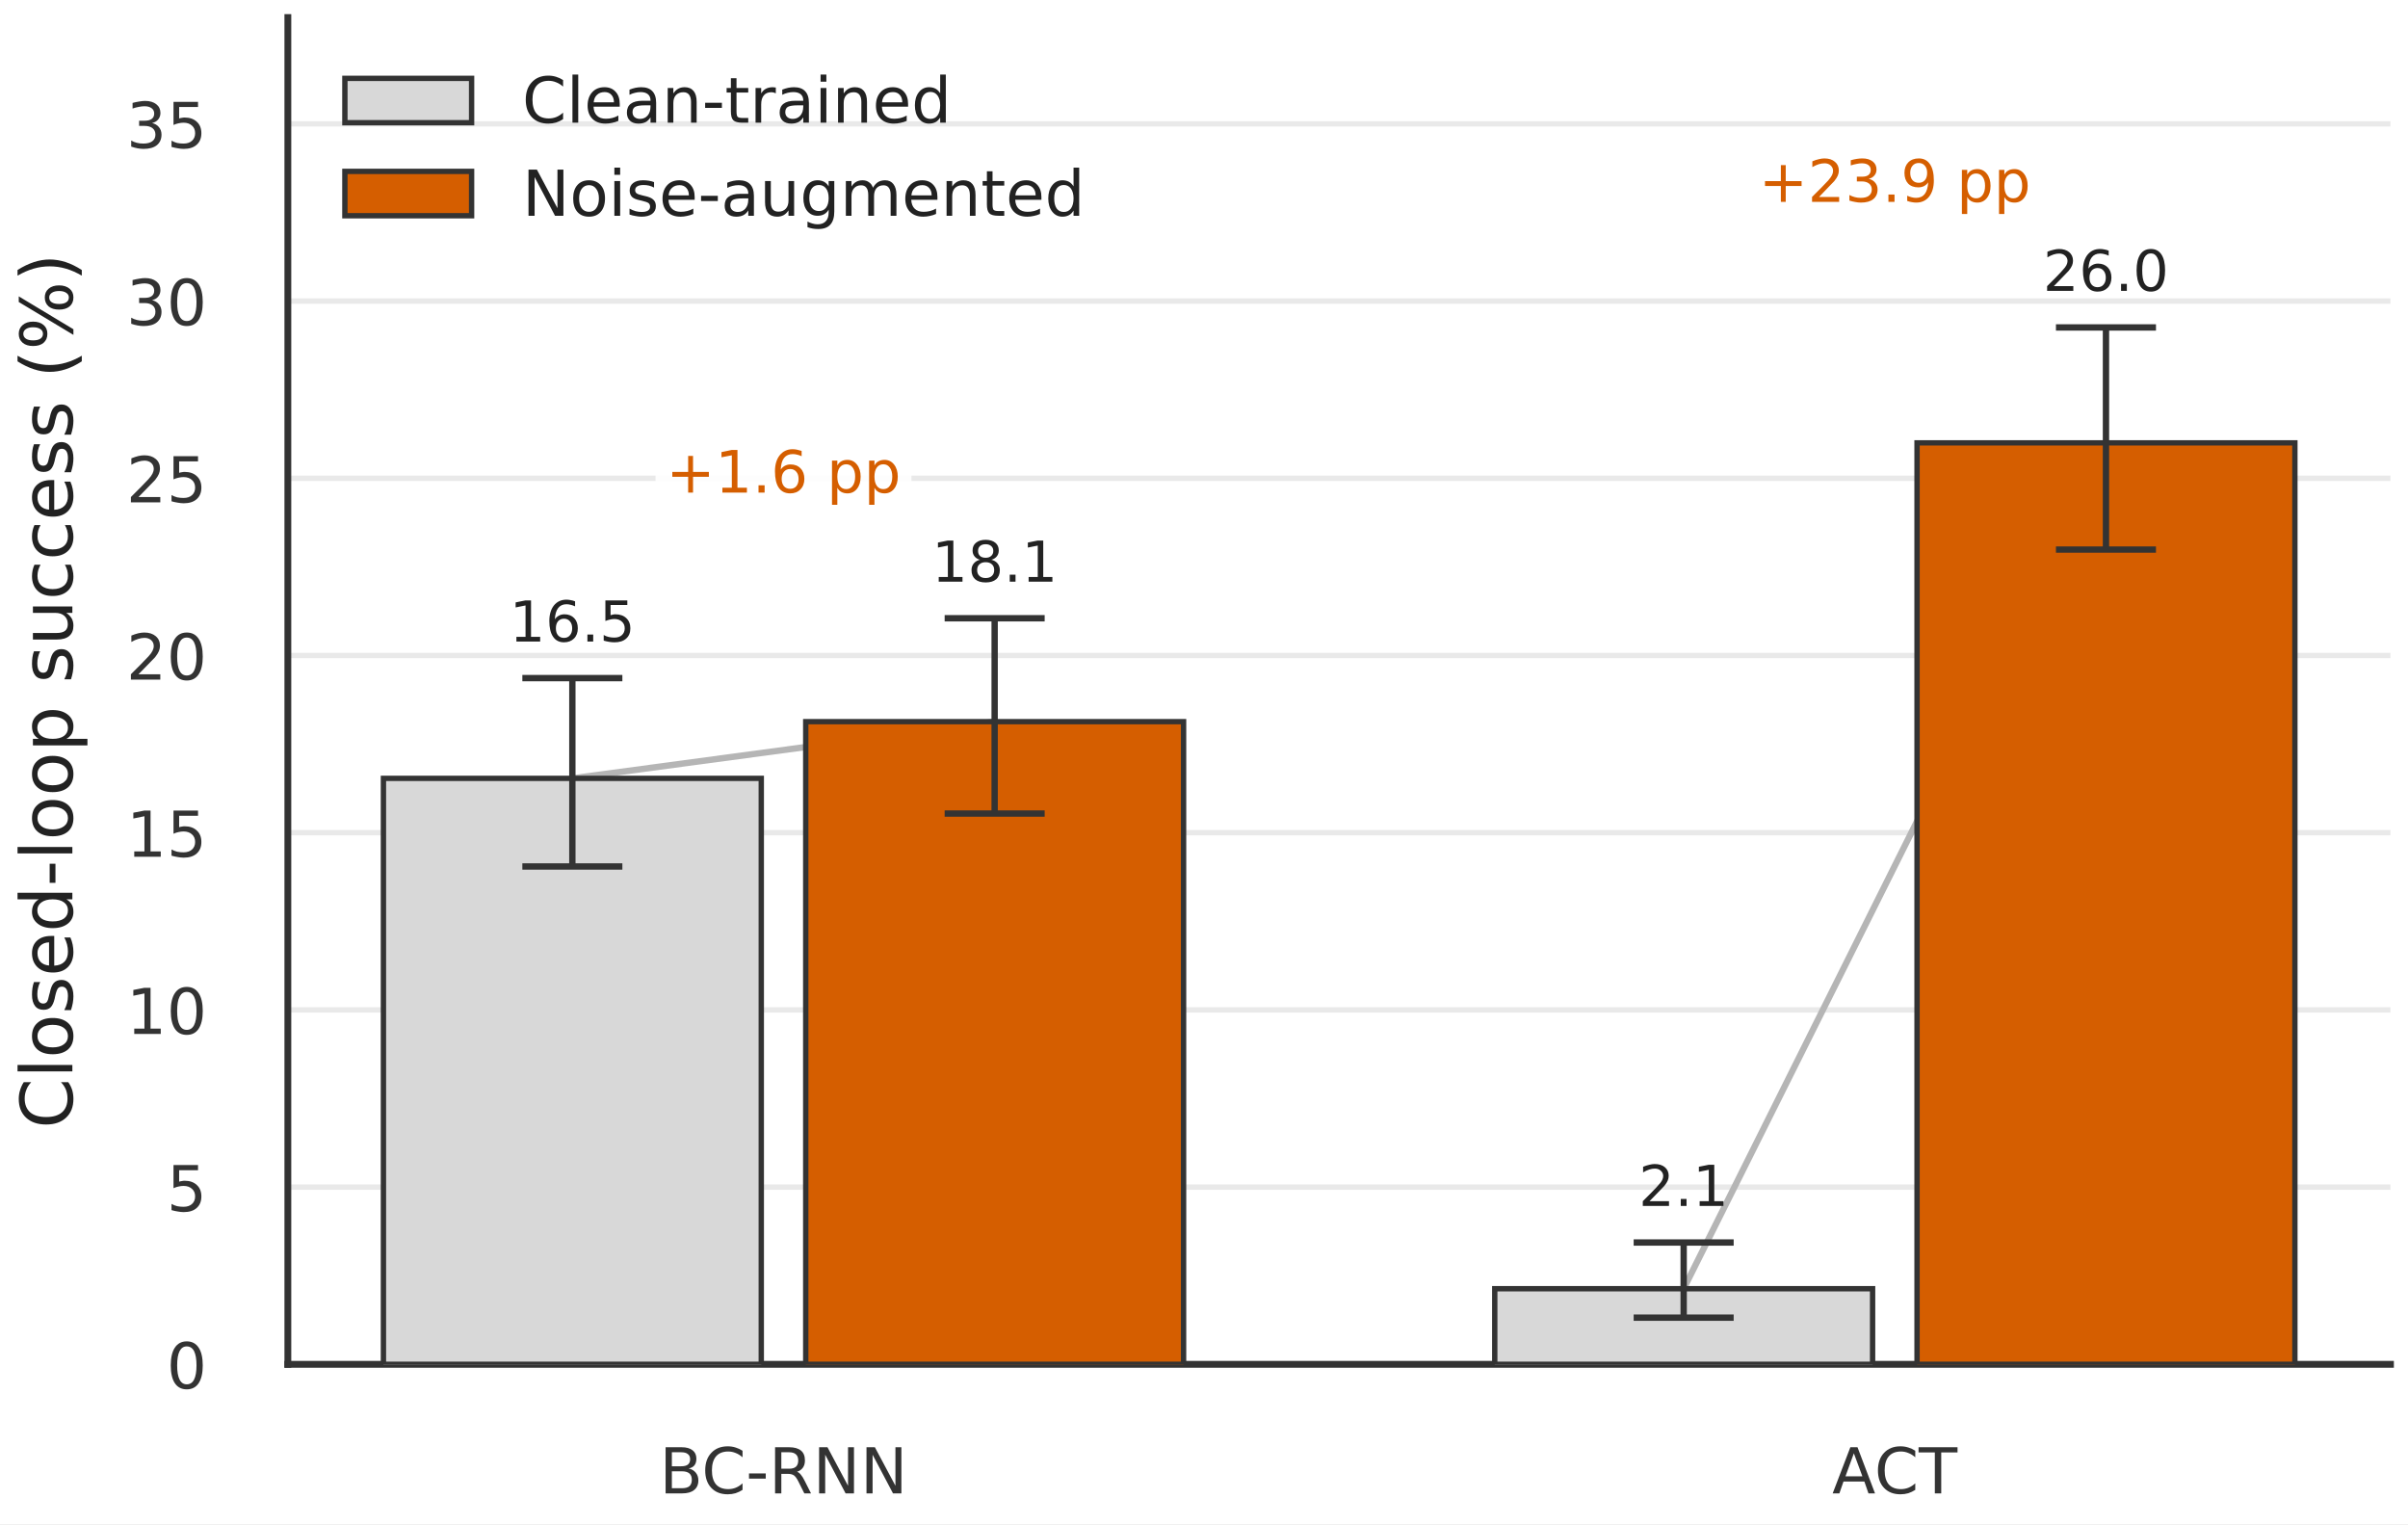
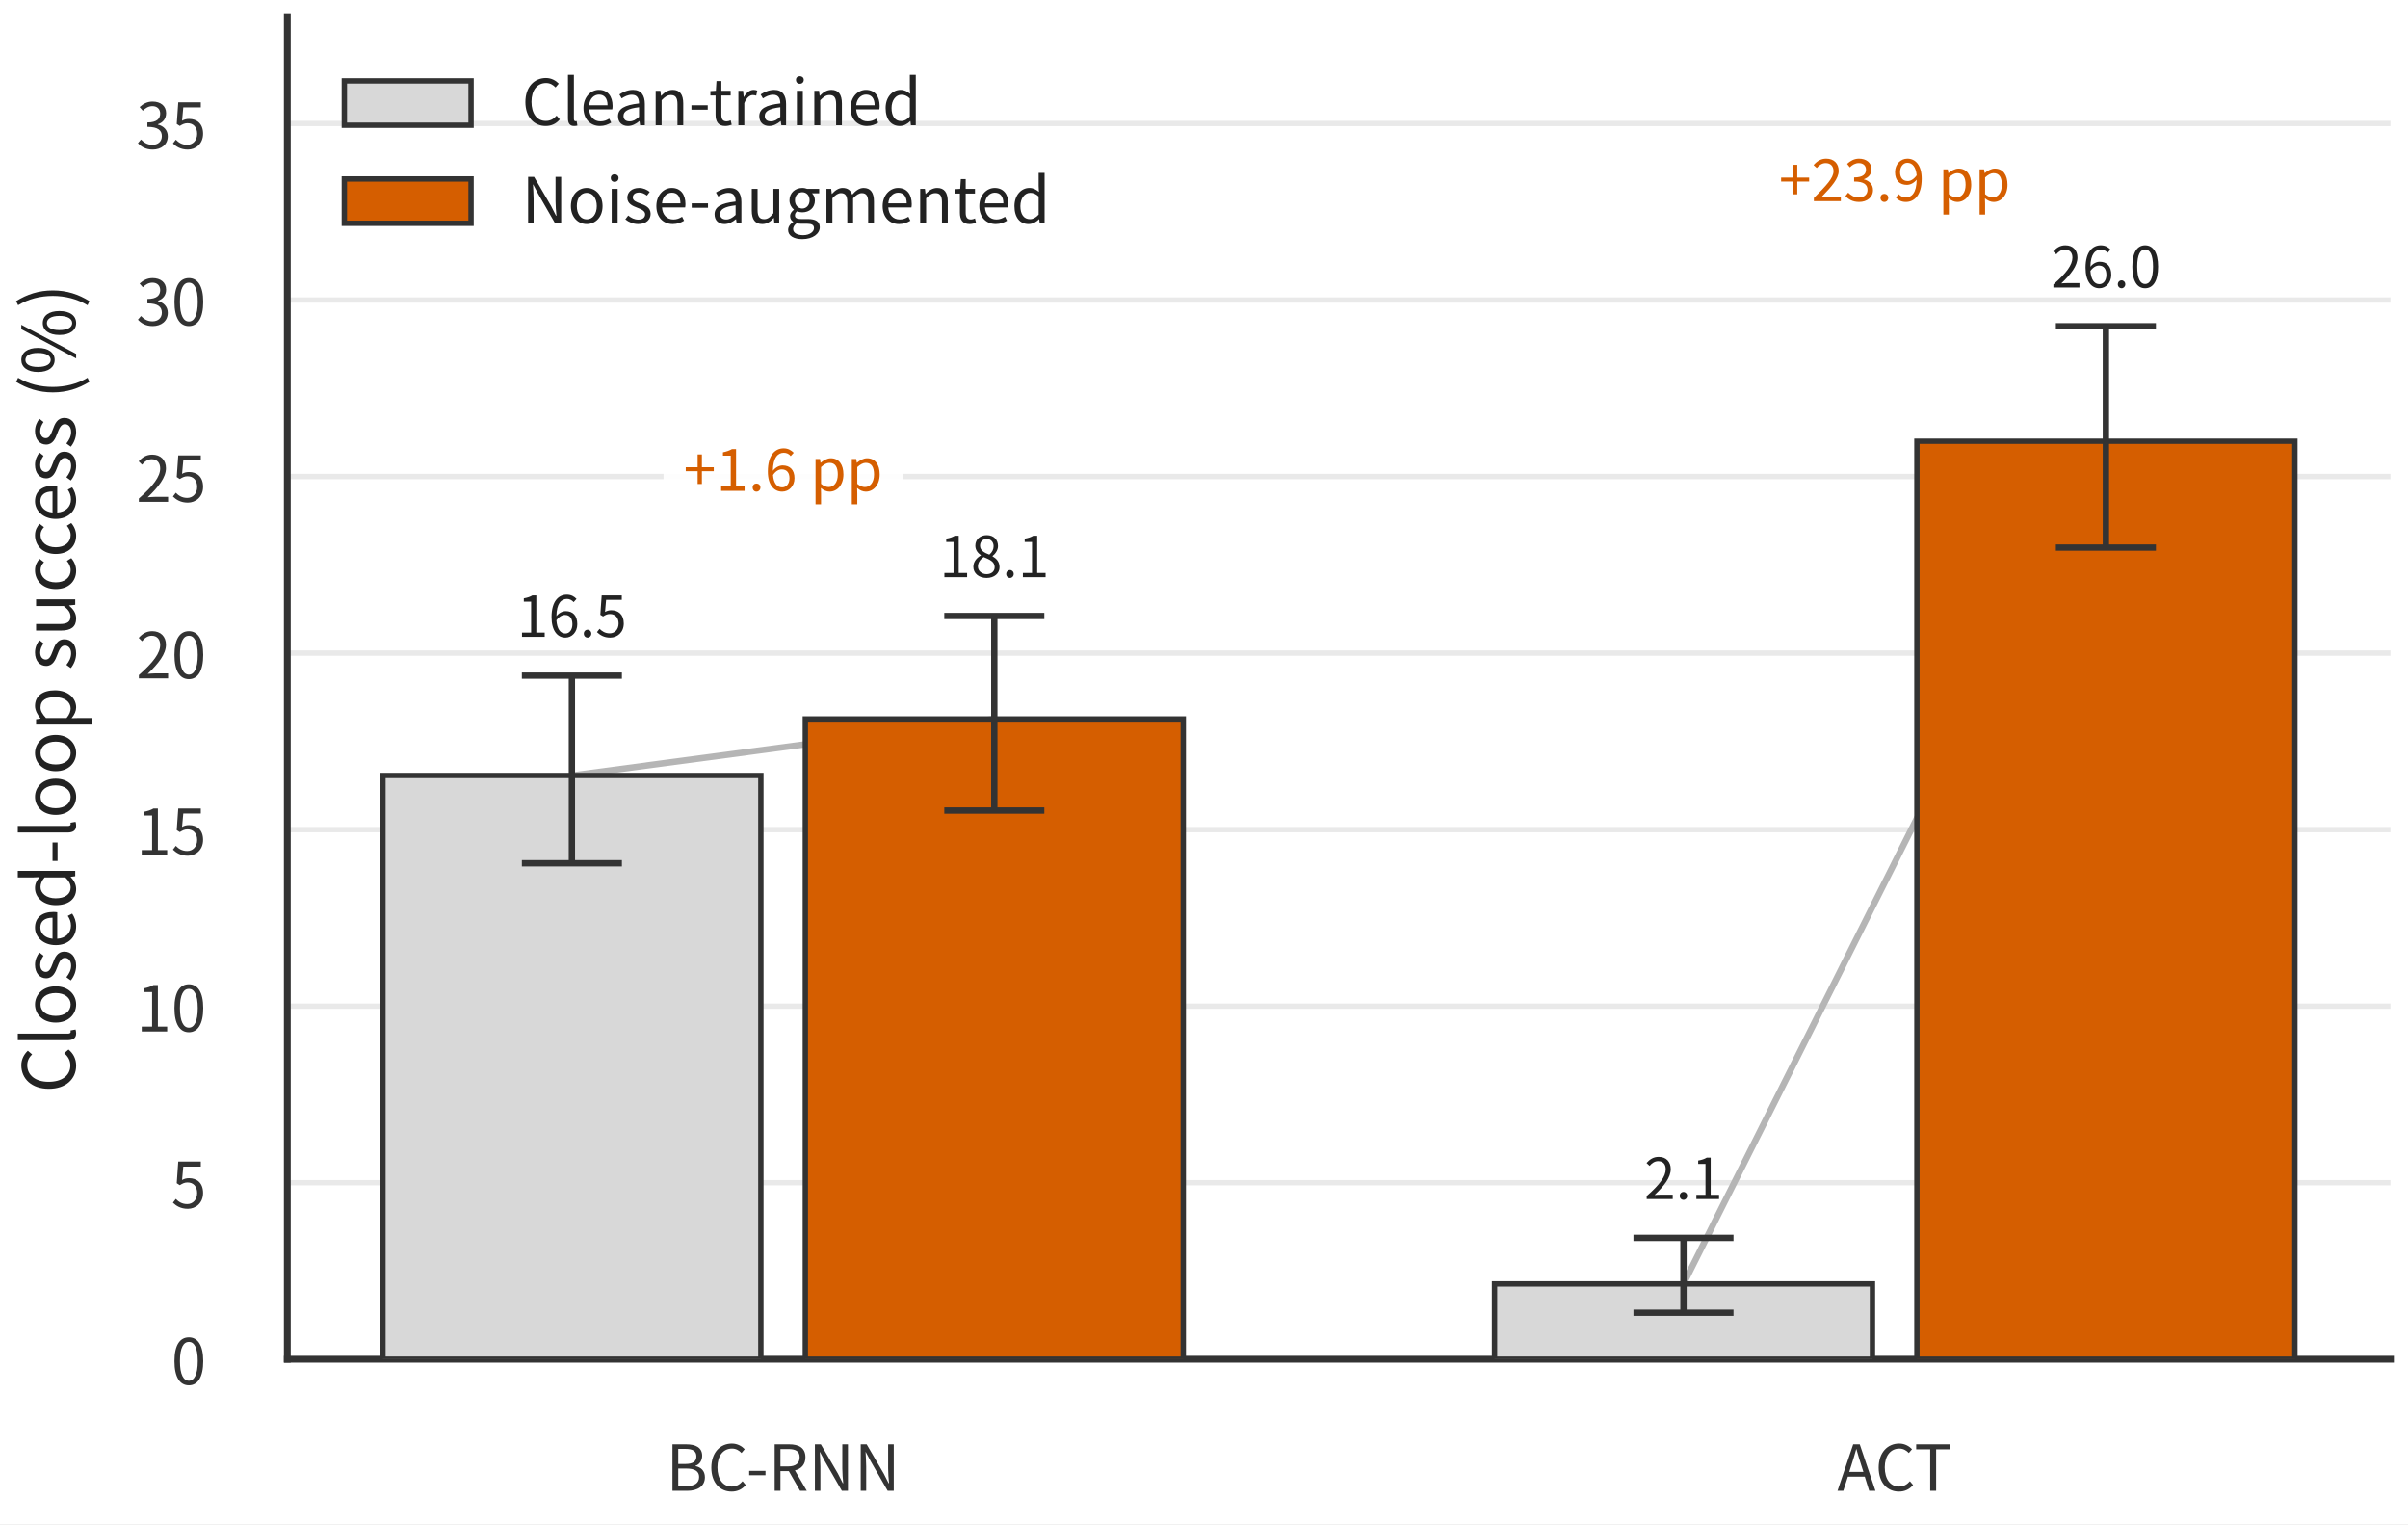
<svg xmlns="http://www.w3.org/2000/svg" width="247.048pt" height="156.34pt" viewBox="0 0 247.048 156.34" version="1.1">
  <defs>
    <style type="text/css">*{stroke-linejoin: round; stroke-linecap: butt}</style>
  </defs>
  <g id="figure_1">
    <g id="patch_1">
      <path d="M 0 156.34  L 247.048 156.34  L 247.048 0  L 0 0  z " style="fill: #ffffff" />
    </g>
    <g id="axes_1">
      <g id="patch_2">
-         <path d="M 29.533 139.949  L 245.248 139.949  L 245.248 1.8  L 29.533 1.8  z " style="fill: #ffffff" />
+         <path d="M 29.478 139.428  L 245.248 139.428  L 245.248 1.8  L 29.478 1.8  z " style="fill: #ffffff" />
      </g>
      <g id="matplotlib.axis_1">
        <g id="xtick_1">
          <g id="text_1">
-             <text style="font-size: 6.5px; font-family: 'DejaVu Sans'; text-anchor: middle; fill: #333333" x="80.383" y="153.188" transform="rotate(-0 80.38349 153.1879)">BC-RNN</text>
+             <text style="font-size: 6.5px; font-family: 'Noto Sans CJK SC', 'Source Han Sans SC', 'WenQuanYi Micro Hei', 'Microsoft YaHei', 'Arial Unicode MS', 'DejaVu Sans', sans-serif; text-anchor: middle; fill: #333333" x="80.342" y="152.924" transform="rotate(-0 80.3416 152.9238)">BC-RNN</text>
          </g>
        </g>
        <g id="xtick_2">
          <g id="text_2">
-             <text style="font-size: 6.5px; font-family: 'DejaVu Sans'; text-anchor: middle; fill: #333333" x="194.398" y="153.188" transform="rotate(-0 194.3979 153.1879)">ACT</text>
+             <text style="font-size: 6.5px; font-family: 'Noto Sans CJK SC', 'Source Han Sans SC', 'WenQuanYi Micro Hei', 'Microsoft YaHei', 'Arial Unicode MS', 'DejaVu Sans', sans-serif; text-anchor: middle; fill: #333333" x="194.385" y="152.924" transform="rotate(-0 194.385 152.9238)">ACT</text>
          </g>
        </g>
      </g>
      <g id="matplotlib.axis_2">
        <g id="ytick_1">
          <g id="line2d_1">
-             <path d="M 29.533 139.949  L 245.248 139.949  " clip-path="url(#p39309e6edb)" style="fill: none; stroke: #e9e9e9; stroke-width: 0.55; stroke-linecap: round" />
+             <path d="M 29.478 139.428  L 245.248 139.428  " clip-path="url(#p9cf2d41371)" style="fill: none; stroke: #e9e9e9; stroke-width: 0.55; stroke-linecap: round" />
          </g>
          <g id="text_3">
-             <text style="font-size: 6.5px; font-family: 'DejaVu Sans'; text-anchor: end; fill: #333333" x="21.233" y="142.418" transform="rotate(-0 21.23306 142.4184)">0</text>
+             <text style="font-size: 6.5px; font-family: 'Noto Sans CJK SC', 'Source Han Sans SC', 'WenQuanYi Micro Hei', 'Microsoft YaHei', 'Arial Unicode MS', 'DejaVu Sans', sans-serif; text-anchor: end; fill: #333333" x="21.178" y="142.026" transform="rotate(-0 21.17825 142.0258)">0</text>
          </g>
        </g>
        <g id="ytick_2">
          <g id="line2d_2">
-             <path d="M 29.533 121.771  L 245.248 121.771  " clip-path="url(#p39309e6edb)" style="fill: none; stroke: #e9e9e9; stroke-width: 0.55; stroke-linecap: round" />
+             <path d="M 29.478 121.319  L 245.248 121.319  " clip-path="url(#p9cf2d41371)" style="fill: none; stroke: #e9e9e9; stroke-width: 0.55; stroke-linecap: round" />
          </g>
          <g id="text_4">
-             <text style="font-size: 6.5px; font-family: 'DejaVu Sans'; text-anchor: end; fill: #333333" x="21.233" y="124.241" transform="rotate(-0 21.23306 124.2409)">5</text>
+             <text style="font-size: 6.5px; font-family: 'Noto Sans CJK SC', 'Source Han Sans SC', 'WenQuanYi Micro Hei', 'Microsoft YaHei', 'Arial Unicode MS', 'DejaVu Sans', sans-serif; text-anchor: end; fill: #333333" x="21.178" y="123.917" transform="rotate(-0 21.17825 123.9169)">5</text>
          </g>
        </g>
        <g id="ytick_3">
          <g id="line2d_3">
-             <path d="M 29.533 103.594  L 245.248 103.594  " clip-path="url(#p39309e6edb)" style="fill: none; stroke: #e9e9e9; stroke-width: 0.55; stroke-linecap: round" />
+             <path d="M 29.478 103.21  L 245.248 103.21  " clip-path="url(#p9cf2d41371)" style="fill: none; stroke: #e9e9e9; stroke-width: 0.55; stroke-linecap: round" />
          </g>
          <g id="text_5">
-             <text style="font-size: 6.5px; font-family: 'DejaVu Sans'; text-anchor: end; fill: #333333" x="21.233" y="106.063" transform="rotate(-0 21.23306 106.0634)">10</text>
+             <text style="font-size: 6.5px; font-family: 'Noto Sans CJK SC', 'Source Han Sans SC', 'WenQuanYi Micro Hei', 'Microsoft YaHei', 'Arial Unicode MS', 'DejaVu Sans', sans-serif; text-anchor: end; fill: #333333" x="21.178" y="105.808" transform="rotate(-0 21.17825 105.808)">10</text>
          </g>
        </g>
        <g id="ytick_4">
          <g id="line2d_4">
-             <path d="M 29.533 85.416  L 245.248 85.416  " clip-path="url(#p39309e6edb)" style="fill: none; stroke: #e9e9e9; stroke-width: 0.55; stroke-linecap: round" />
+             <path d="M 29.478 85.101  L 245.248 85.101  " clip-path="url(#p9cf2d41371)" style="fill: none; stroke: #e9e9e9; stroke-width: 0.55; stroke-linecap: round" />
          </g>
          <g id="text_6">
-             <text style="font-size: 6.5px; font-family: 'DejaVu Sans'; text-anchor: end; fill: #333333" x="21.233" y="87.886" transform="rotate(-0 21.23306 87.88593)">15</text>
+             <text style="font-size: 6.5px; font-family: 'Noto Sans CJK SC', 'Source Han Sans SC', 'WenQuanYi Micro Hei', 'Microsoft YaHei', 'Arial Unicode MS', 'DejaVu Sans', sans-serif; text-anchor: end; fill: #333333" x="21.178" y="87.699" transform="rotate(-0 21.17825 87.69905)">15</text>
          </g>
        </g>
        <g id="ytick_5">
          <g id="line2d_5">
-             <path d="M 29.533 67.239  L 245.248 67.239  " clip-path="url(#p39309e6edb)" style="fill: none; stroke: #e9e9e9; stroke-width: 0.55; stroke-linecap: round" />
+             <path d="M 29.478 66.992  L 245.248 66.992  " clip-path="url(#p9cf2d41371)" style="fill: none; stroke: #e9e9e9; stroke-width: 0.55; stroke-linecap: round" />
          </g>
          <g id="text_7">
-             <text style="font-size: 6.5px; font-family: 'DejaVu Sans'; text-anchor: end; fill: #333333" x="21.233" y="69.708" transform="rotate(-0 21.23306 69.70844)">20</text>
+             <text style="font-size: 6.5px; font-family: 'Noto Sans CJK SC', 'Source Han Sans SC', 'WenQuanYi Micro Hei', 'Microsoft YaHei', 'Arial Unicode MS', 'DejaVu Sans', sans-serif; text-anchor: end; fill: #333333" x="21.178" y="69.59" transform="rotate(-0 21.17825 69.59012)">20</text>
          </g>
        </g>
        <g id="ytick_6">
          <g id="line2d_6">
-             <path d="M 29.533 49.061  L 245.248 49.061  " clip-path="url(#p39309e6edb)" style="fill: none; stroke: #e9e9e9; stroke-width: 0.55; stroke-linecap: round" />
+             <path d="M 29.478 48.883  L 245.248 48.883  " clip-path="url(#p9cf2d41371)" style="fill: none; stroke: #e9e9e9; stroke-width: 0.55; stroke-linecap: round" />
          </g>
          <g id="text_8">
-             <text style="font-size: 6.5px; font-family: 'DejaVu Sans'; text-anchor: end; fill: #333333" x="21.233" y="51.531" transform="rotate(-0 21.23306 51.53096)">25</text>
+             <text style="font-size: 6.5px; font-family: 'Noto Sans CJK SC', 'Source Han Sans SC', 'WenQuanYi Micro Hei', 'Microsoft YaHei', 'Arial Unicode MS', 'DejaVu Sans', sans-serif; text-anchor: end; fill: #333333" x="21.178" y="51.481" transform="rotate(-0 21.17825 51.48119)">25</text>
          </g>
        </g>
        <g id="ytick_7">
          <g id="line2d_7">
-             <path d="M 29.533 30.884  L 245.248 30.884  " clip-path="url(#p39309e6edb)" style="fill: none; stroke: #e9e9e9; stroke-width: 0.55; stroke-linecap: round" />
+             <path d="M 29.478 30.774  L 245.248 30.774  " clip-path="url(#p9cf2d41371)" style="fill: none; stroke: #e9e9e9; stroke-width: 0.55; stroke-linecap: round" />
          </g>
          <g id="text_9">
-             <text style="font-size: 6.5px; font-family: 'DejaVu Sans'; text-anchor: end; fill: #333333" x="21.233" y="33.353" transform="rotate(-0 21.23306 33.35347)">30</text>
+             <text style="font-size: 6.5px; font-family: 'Noto Sans CJK SC', 'Source Han Sans SC', 'WenQuanYi Micro Hei', 'Microsoft YaHei', 'Arial Unicode MS', 'DejaVu Sans', sans-serif; text-anchor: end; fill: #333333" x="21.178" y="33.372" transform="rotate(-0 21.17825 33.37226)">30</text>
          </g>
        </g>
        <g id="ytick_8">
          <g id="line2d_8">
-             <path d="M 29.533 12.706  L 245.248 12.706  " clip-path="url(#p39309e6edb)" style="fill: none; stroke: #e9e9e9; stroke-width: 0.55; stroke-linecap: round" />
+             <path d="M 29.478 12.665  L 245.248 12.665  " clip-path="url(#p9cf2d41371)" style="fill: none; stroke: #e9e9e9; stroke-width: 0.55; stroke-linecap: round" />
          </g>
          <g id="text_10">
-             <text style="font-size: 6.5px; font-family: 'DejaVu Sans'; text-anchor: end; fill: #333333" x="21.233" y="15.176" transform="rotate(-0 21.23306 15.17598)">35</text>
+             <text style="font-size: 6.5px; font-family: 'Noto Sans CJK SC', 'Source Han Sans SC', 'WenQuanYi Micro Hei', 'Microsoft YaHei', 'Arial Unicode MS', 'DejaVu Sans', sans-serif; text-anchor: end; fill: #333333" x="21.178" y="15.263" transform="rotate(-0 21.17825 15.26333)">35</text>
          </g>
        </g>
        <g id="text_11">
-           <text style="font-size: 7.4px; font-family: 'DejaVu Sans'; text-anchor: middle; fill: #222222" x="7.423" y="70.874" transform="rotate(-90 7.422844 70.87445)">Closed-loop success (%)</text>
+           <text style="font-size: 7.4px; font-family: 'Noto Sans CJK SC', 'Source Han Sans SC', 'WenQuanYi Micro Hei', 'Microsoft YaHei', 'Arial Unicode MS', 'DejaVu Sans', sans-serif; text-anchor: middle; fill: #222222" x="7.715" y="70.614" transform="rotate(-90 7.715375 70.61394)">Closed-loop success (%)</text>
        </g>
      </g>
      <g id="line2d_9">
-         <path d="M 58.721 79.842  L 102.046 74.025  " clip-path="url(#p39309e6edb)" style="fill: none; stroke: #b5b5b5; stroke-width: 0.65; stroke-linecap: round" />
+         <path d="M 58.673 79.548  L 102.01 73.753  " clip-path="url(#p9cf2d41371)" style="fill: none; stroke: #b5b5b5; stroke-width: 0.65; stroke-linecap: round" />
      </g>
      <g id="line2d_10">
-         <path d="M 172.735 132.193  L 216.061 45.426  " clip-path="url(#p39309e6edb)" style="fill: none; stroke: #b5b5b5; stroke-width: 0.65; stroke-linecap: round" />
+         <path d="M 172.717 131.701  L 216.053 45.261  " clip-path="url(#p9cf2d41371)" style="fill: none; stroke: #b5b5b5; stroke-width: 0.65; stroke-linecap: round" />
      </g>
      <g id="patch_3">
-         <path d="M 29.533 139.949  L 29.533 1.8  " style="fill: none; stroke: #333333; stroke-width: 0.7; stroke-linejoin: miter; stroke-linecap: square" />
+         <path d="M 29.478 139.428  L 29.478 1.8  " style="fill: none; stroke: #333333; stroke-width: 0.7; stroke-linejoin: miter; stroke-linecap: square" />
      </g>
      <g id="patch_4">
-         <path d="M 29.533 139.949  L 245.248 139.949  " style="fill: none; stroke: #333333; stroke-width: 0.7; stroke-linejoin: miter; stroke-linecap: square" />
+         <path d="M 29.478 139.428  L 245.248 139.428  " style="fill: none; stroke: #333333; stroke-width: 0.7; stroke-linejoin: miter; stroke-linecap: square" />
      </g>
      <g id="patch_5">
-         <path d="M 39.338 139.949  L 78.103 139.949  L 78.103 79.842  L 39.338 79.842  z " clip-path="url(#p39309e6edb)" style="fill: #d8d8d8; stroke: #333333; stroke-width: 0.55; stroke-linejoin: miter" />
+         <path d="M 39.286 139.428  L 78.061 139.428  L 78.061 79.548  L 39.286 79.548  z " clip-path="url(#p9cf2d41371)" style="fill: #d8d8d8; stroke: #333333; stroke-width: 0.55; stroke-linejoin: miter" />
      </g>
      <g id="text_12">
-         <text style="font-size: 5.8px; font-family: 'DejaVu Sans'; text-anchor: middle; fill: #222222" x="58.721" y="65.81" transform="rotate(-0 58.72075 65.81012)">16.5</text>
+         <text style="font-size: 5.8px; font-family: 'Noto Sans CJK SC', 'Source Han Sans SC', 'WenQuanYi Micro Hei', 'Microsoft YaHei', 'Arial Unicode MS', 'DejaVu Sans', sans-serif; text-anchor: middle; fill: #222222" x="58.673" y="65.329" transform="rotate(-0 58.67336 65.32854)">16.5</text>
      </g>
      <g id="patch_6">
-         <path d="M 82.664 139.949  L 121.429 139.949  L 121.429 74.025  L 82.664 74.025  z " clip-path="url(#p39309e6edb)" style="fill: #d55e00; stroke: #333333; stroke-width: 0.55; stroke-linejoin: miter" />
+         <path d="M 82.622 139.428  L 121.397 139.428  L 121.397 73.753  L 82.622 73.753  z " clip-path="url(#p9cf2d41371)" style="fill: #d55e00; stroke: #333333; stroke-width: 0.55; stroke-linejoin: miter" />
      </g>
      <g id="text_13">
-         <text style="font-size: 5.8px; font-family: 'DejaVu Sans'; text-anchor: middle; fill: #222222" x="102.046" y="59.667" transform="rotate(-0 102.0462 59.66699)">18.1</text>
+         <text style="font-size: 5.8px; font-family: 'Noto Sans CJK SC', 'Source Han Sans SC', 'WenQuanYi Micro Hei', 'Microsoft YaHei', 'Arial Unicode MS', 'DejaVu Sans', sans-serif; text-anchor: middle; fill: #222222" x="102.01" y="59.209" transform="rotate(-0 102.0098 59.20858)">18.1</text>
      </g>
      <g id="text_14">
        <g id="patch_7">
-           <path d="M 68.336 52.86  L 92.431 52.86  Q 93.511 52.86 93.511 51.78  L 93.511 45.973  Q 93.511 44.893 92.431 44.893  L 68.336 44.893  Q 67.256 44.893 67.256 45.973  L 67.256 51.78  Q 67.256 52.86 68.336 52.86  z " style="fill: #ffffff; opacity: 0.9" />
+           <path d="M 69.155 52.922  L 91.528 52.922  Q 92.608 52.922 92.608 51.842  L 92.608 45.555  Q 92.608 44.475 91.528 44.475  L 69.155 44.475  Q 68.075 44.475 68.075 45.555  L 68.075 51.842  Q 68.075 52.922 69.155 52.922  z " style="fill: #ffffff; opacity: 0.9" />
        </g>
-         <text style="font-size: 6px; font-family: 'DejaVu Sans'; text-anchor: middle; fill: #d55e00" x="80.383" y="50.532" transform="rotate(-0 80.38349 50.53169)">+1.6 pp</text>
+         <text style="font-size: 6px; font-family: 'Noto Sans CJK SC', 'Source Han Sans SC', 'WenQuanYi Micro Hei', 'Microsoft YaHei', 'Arial Unicode MS', 'DejaVu Sans', sans-serif; text-anchor: middle; fill: #d55e00" x="80.342" y="50.351" transform="rotate(-0 80.3416 50.35087)">+1.6 pp</text>
      </g>
      <g id="patch_8">
-         <path d="M 153.353 139.949  L 192.118 139.949  L 192.118 132.193  L 153.353 132.193  z " clip-path="url(#p39309e6edb)" style="fill: #d8d8d8; stroke: #333333; stroke-width: 0.55; stroke-linejoin: miter" />
+         <path d="M 153.329 139.428  L 192.104 139.428  L 192.104 131.701  L 153.329 131.701  z " clip-path="url(#p9cf2d41371)" style="fill: #d8d8d8; stroke: #333333; stroke-width: 0.55; stroke-linejoin: miter" />
      </g>
      <g id="text_15">
-         <text style="font-size: 5.8px; font-family: 'DejaVu Sans'; text-anchor: middle; fill: #222222" x="172.735" y="123.702" transform="rotate(-0 172.7352 123.7019)">2.1</text>
+         <text style="font-size: 5.8px; font-family: 'Noto Sans CJK SC', 'Source Han Sans SC', 'WenQuanYi Micro Hei', 'Microsoft YaHei', 'Arial Unicode MS', 'DejaVu Sans', sans-serif; text-anchor: middle; fill: #222222" x="172.717" y="123.002" transform="rotate(-0 172.7167 123.002)">2.1</text>
      </g>
      <g id="patch_9">
-         <path d="M 196.678 139.949  L 235.443 139.949  L 235.443 45.426  L 196.678 45.426  z " clip-path="url(#p39309e6edb)" style="fill: #d55e00; stroke: #333333; stroke-width: 0.55; stroke-linejoin: miter" />
+         <path d="M 196.666 139.428  L 235.441 139.428  L 235.441 45.261  L 196.666 45.261  z " clip-path="url(#p9cf2d41371)" style="fill: #d55e00; stroke: #333333; stroke-width: 0.55; stroke-linejoin: miter" />
      </g>
      <g id="text_16">
-         <text style="font-size: 5.8px; font-family: 'DejaVu Sans'; text-anchor: middle; fill: #222222" x="216.061" y="29.838" transform="rotate(-0 216.0606 29.83791)">26.0</text>
+         <text style="font-size: 5.8px; font-family: 'Noto Sans CJK SC', 'Source Han Sans SC', 'WenQuanYi Micro Hei', 'Microsoft YaHei', 'Arial Unicode MS', 'DejaVu Sans', sans-serif; text-anchor: middle; fill: #222222" x="216.053" y="29.492" transform="rotate(-0 216.0532 29.49199)">26.0</text>
      </g>
      <g id="text_17">
        <g id="patch_10">
-           <path d="M 180.442 23.03  L 208.354 23.03  Q 209.434 23.03 209.434 21.95  L 209.434 16.144  Q 209.434 15.064 208.354 15.064  L 180.442 15.064  Q 179.362 15.064 179.362 16.144  L 179.362 21.95  Q 179.362 23.03 180.442 23.03  z " style="fill: #ffffff; opacity: 0.9" />
+           <path d="M 181.44 23.206  L 207.33 23.206  Q 208.41 23.206 208.41 22.126  L 208.41 15.838  Q 208.41 14.758 207.33 14.758  L 181.44 14.758  Q 180.36 14.758 180.36 15.838  L 180.36 22.126  Q 180.36 23.206 181.44 23.206  z " style="fill: #ffffff; opacity: 0.9" />
        </g>
-         <text style="font-size: 6px; font-family: 'DejaVu Sans'; text-anchor: middle; fill: #d55e00" x="194.398" y="20.703" transform="rotate(-0 194.3979 20.70261)">+23.9 pp</text>
+         <text style="font-size: 6px; font-family: 'Noto Sans CJK SC', 'Source Han Sans SC', 'WenQuanYi Micro Hei', 'Microsoft YaHei', 'Arial Unicode MS', 'DejaVu Sans', sans-serif; text-anchor: middle; fill: #d55e00" x="194.385" y="20.634" transform="rotate(-0 194.385 20.63429)">+23.9 pp</text>
      </g>
      <g id="LineCollection_1">
-         <path d="M 58.721 88.883  L 58.721 69.561  " clip-path="url(#p39309e6edb)" style="fill: none; stroke: #333333; stroke-width: 0.65" />
+         <path d="M 58.673 88.554  L 58.673 69.306  " clip-path="url(#p9cf2d41371)" style="fill: none; stroke: #333333; stroke-width: 0.65" />
      </g>
      <g id="LineCollection_2">
-         <path d="M 53.59 88.883  L 63.851 88.883  " clip-path="url(#p39309e6edb)" style="fill: none; stroke: #333333; stroke-width: 0.65" />
-         <path d="M 53.59 69.561  L 63.851 69.561  " clip-path="url(#p39309e6edb)" style="fill: none; stroke: #333333; stroke-width: 0.65" />
+         <path d="M 53.541 88.554  L 63.805 88.554  " clip-path="url(#p9cf2d41371)" style="fill: none; stroke: #333333; stroke-width: 0.65" />
+         <path d="M 53.541 69.306  L 63.805 69.306  " clip-path="url(#p9cf2d41371)" style="fill: none; stroke: #333333; stroke-width: 0.65" />
      </g>
      <g id="LineCollection_3">
-         <path d="M 102.046 83.452  L 102.046 63.418  " clip-path="url(#p39309e6edb)" style="fill: none; stroke: #333333; stroke-width: 0.65" />
+         <path d="M 102.01 83.144  L 102.01 63.186  " clip-path="url(#p9cf2d41371)" style="fill: none; stroke: #333333; stroke-width: 0.65" />
      </g>
      <g id="LineCollection_4">
-         <path d="M 96.916 83.452  L 107.177 83.452  " clip-path="url(#p39309e6edb)" style="fill: none; stroke: #333333; stroke-width: 0.65" />
-         <path d="M 96.916 63.418  L 107.177 63.418  " clip-path="url(#p39309e6edb)" style="fill: none; stroke: #333333; stroke-width: 0.65" />
+         <path d="M 96.878 83.144  L 107.142 83.144  " clip-path="url(#p9cf2d41371)" style="fill: none; stroke: #333333; stroke-width: 0.65" />
+         <path d="M 96.878 63.186  L 107.142 63.186  " clip-path="url(#p9cf2d41371)" style="fill: none; stroke: #333333; stroke-width: 0.65" />
      </g>
      <g id="LineCollection_5">
-         <path d="M 172.735 135.16  L 172.735 127.453  " clip-path="url(#p39309e6edb)" style="fill: none; stroke: #333333; stroke-width: 0.65" />
+         <path d="M 172.717 134.657  L 172.717 126.979  " clip-path="url(#p9cf2d41371)" style="fill: none; stroke: #333333; stroke-width: 0.65" />
      </g>
      <g id="LineCollection_6">
-         <path d="M 167.605 135.16  L 177.866 135.16  " clip-path="url(#p39309e6edb)" style="fill: none; stroke: #333333; stroke-width: 0.65" />
-         <path d="M 167.605 127.453  L 177.866 127.453  " clip-path="url(#p39309e6edb)" style="fill: none; stroke: #333333; stroke-width: 0.65" />
+         <path d="M 167.585 134.657  L 177.849 134.657  " clip-path="url(#p9cf2d41371)" style="fill: none; stroke: #333333; stroke-width: 0.65" />
+         <path d="M 167.585 126.979  L 177.849 126.979  " clip-path="url(#p9cf2d41371)" style="fill: none; stroke: #333333; stroke-width: 0.65" />
      </g>
      <g id="LineCollection_7">
-         <path d="M 216.061 56.374  L 216.061 33.589  " clip-path="url(#p39309e6edb)" style="fill: none; stroke: #333333; stroke-width: 0.65" />
+         <path d="M 216.053 56.168  L 216.053 33.469  " clip-path="url(#p9cf2d41371)" style="fill: none; stroke: #333333; stroke-width: 0.65" />
      </g>
      <g id="LineCollection_8">
-         <path d="M 210.93 56.374  L 221.191 56.374  " clip-path="url(#p39309e6edb)" style="fill: none; stroke: #333333; stroke-width: 0.65" />
-         <path d="M 210.93 33.589  L 221.191 33.589  " clip-path="url(#p39309e6edb)" style="fill: none; stroke: #333333; stroke-width: 0.65" />
+         <path d="M 210.921 56.168  L 221.185 56.168  " clip-path="url(#p9cf2d41371)" style="fill: none; stroke: #333333; stroke-width: 0.65" />
+         <path d="M 210.921 33.469  L 221.185 33.469  " clip-path="url(#p9cf2d41371)" style="fill: none; stroke: #333333; stroke-width: 0.65" />
      </g>
      <g id="legend_1">
        <g id="patch_11">
-           <path d="M 35.383 12.589  L 48.383 12.589  L 48.383 8.039  L 35.383 8.039  z " style="fill: #d8d8d8; stroke: #333333; stroke-width: 0.55; stroke-linejoin: miter" />
+           <path d="M 35.328 12.846  L 48.328 12.846  L 48.328 8.296  L 35.328 8.296  z " style="fill: #d8d8d8; stroke: #333333; stroke-width: 0.55; stroke-linejoin: miter" />
        </g>
        <g id="text_18">
-           <text style="font-size: 6.5px; font-family: 'DejaVu Sans'; text-anchor: start; fill: #222222" x="53.583" y="12.589" transform="rotate(-0 53.58306 12.58898)">Clean-trained</text>
+           <text style="font-size: 6.5px; font-family: 'Noto Sans CJK SC', 'Source Han Sans SC', 'WenQuanYi Micro Hei', 'Microsoft YaHei', 'Arial Unicode MS', 'DejaVu Sans', sans-serif; text-anchor: start; fill: #222222" x="53.528" y="12.846" transform="rotate(-0 53.52825 12.84594)">Clean-trained</text>
        </g>
        <g id="patch_12">
-           <path d="M 35.383 22.13  L 48.383 22.13  L 48.383 17.58  L 35.383 17.58  z " style="fill: #d55e00; stroke: #333333; stroke-width: 0.55; stroke-linejoin: miter" />
+           <path d="M 35.328 22.908  L 48.328 22.908  L 48.328 18.358  L 35.328 18.358  z " style="fill: #d55e00; stroke: #333333; stroke-width: 0.55; stroke-linejoin: miter" />
        </g>
        <g id="text_19">
-           <text style="font-size: 6.5px; font-family: 'DejaVu Sans'; text-anchor: start; fill: #222222" x="53.583" y="22.13" transform="rotate(-0 53.58306 22.12977)">Noise-augmented</text>
+           <text style="font-size: 6.5px; font-family: 'Noto Sans CJK SC', 'Source Han Sans SC', 'WenQuanYi Micro Hei', 'Microsoft YaHei', 'Arial Unicode MS', 'DejaVu Sans', sans-serif; text-anchor: start; fill: #222222" x="53.528" y="22.908" transform="rotate(-0 53.52825 22.90773)">Noise-augmented</text>
        </g>
      </g>
    </g>
  </g>
  <defs>
-     <clipPath id="p39309e6edb">
-       <rect x="29.533" y="1.8" width="215.715" height="138.149" />
+     <clipPath id="p9cf2d41371">
+       <rect x="29.478" y="1.8" width="215.77" height="137.628" />
    </clipPath>
  </defs>
</svg>
